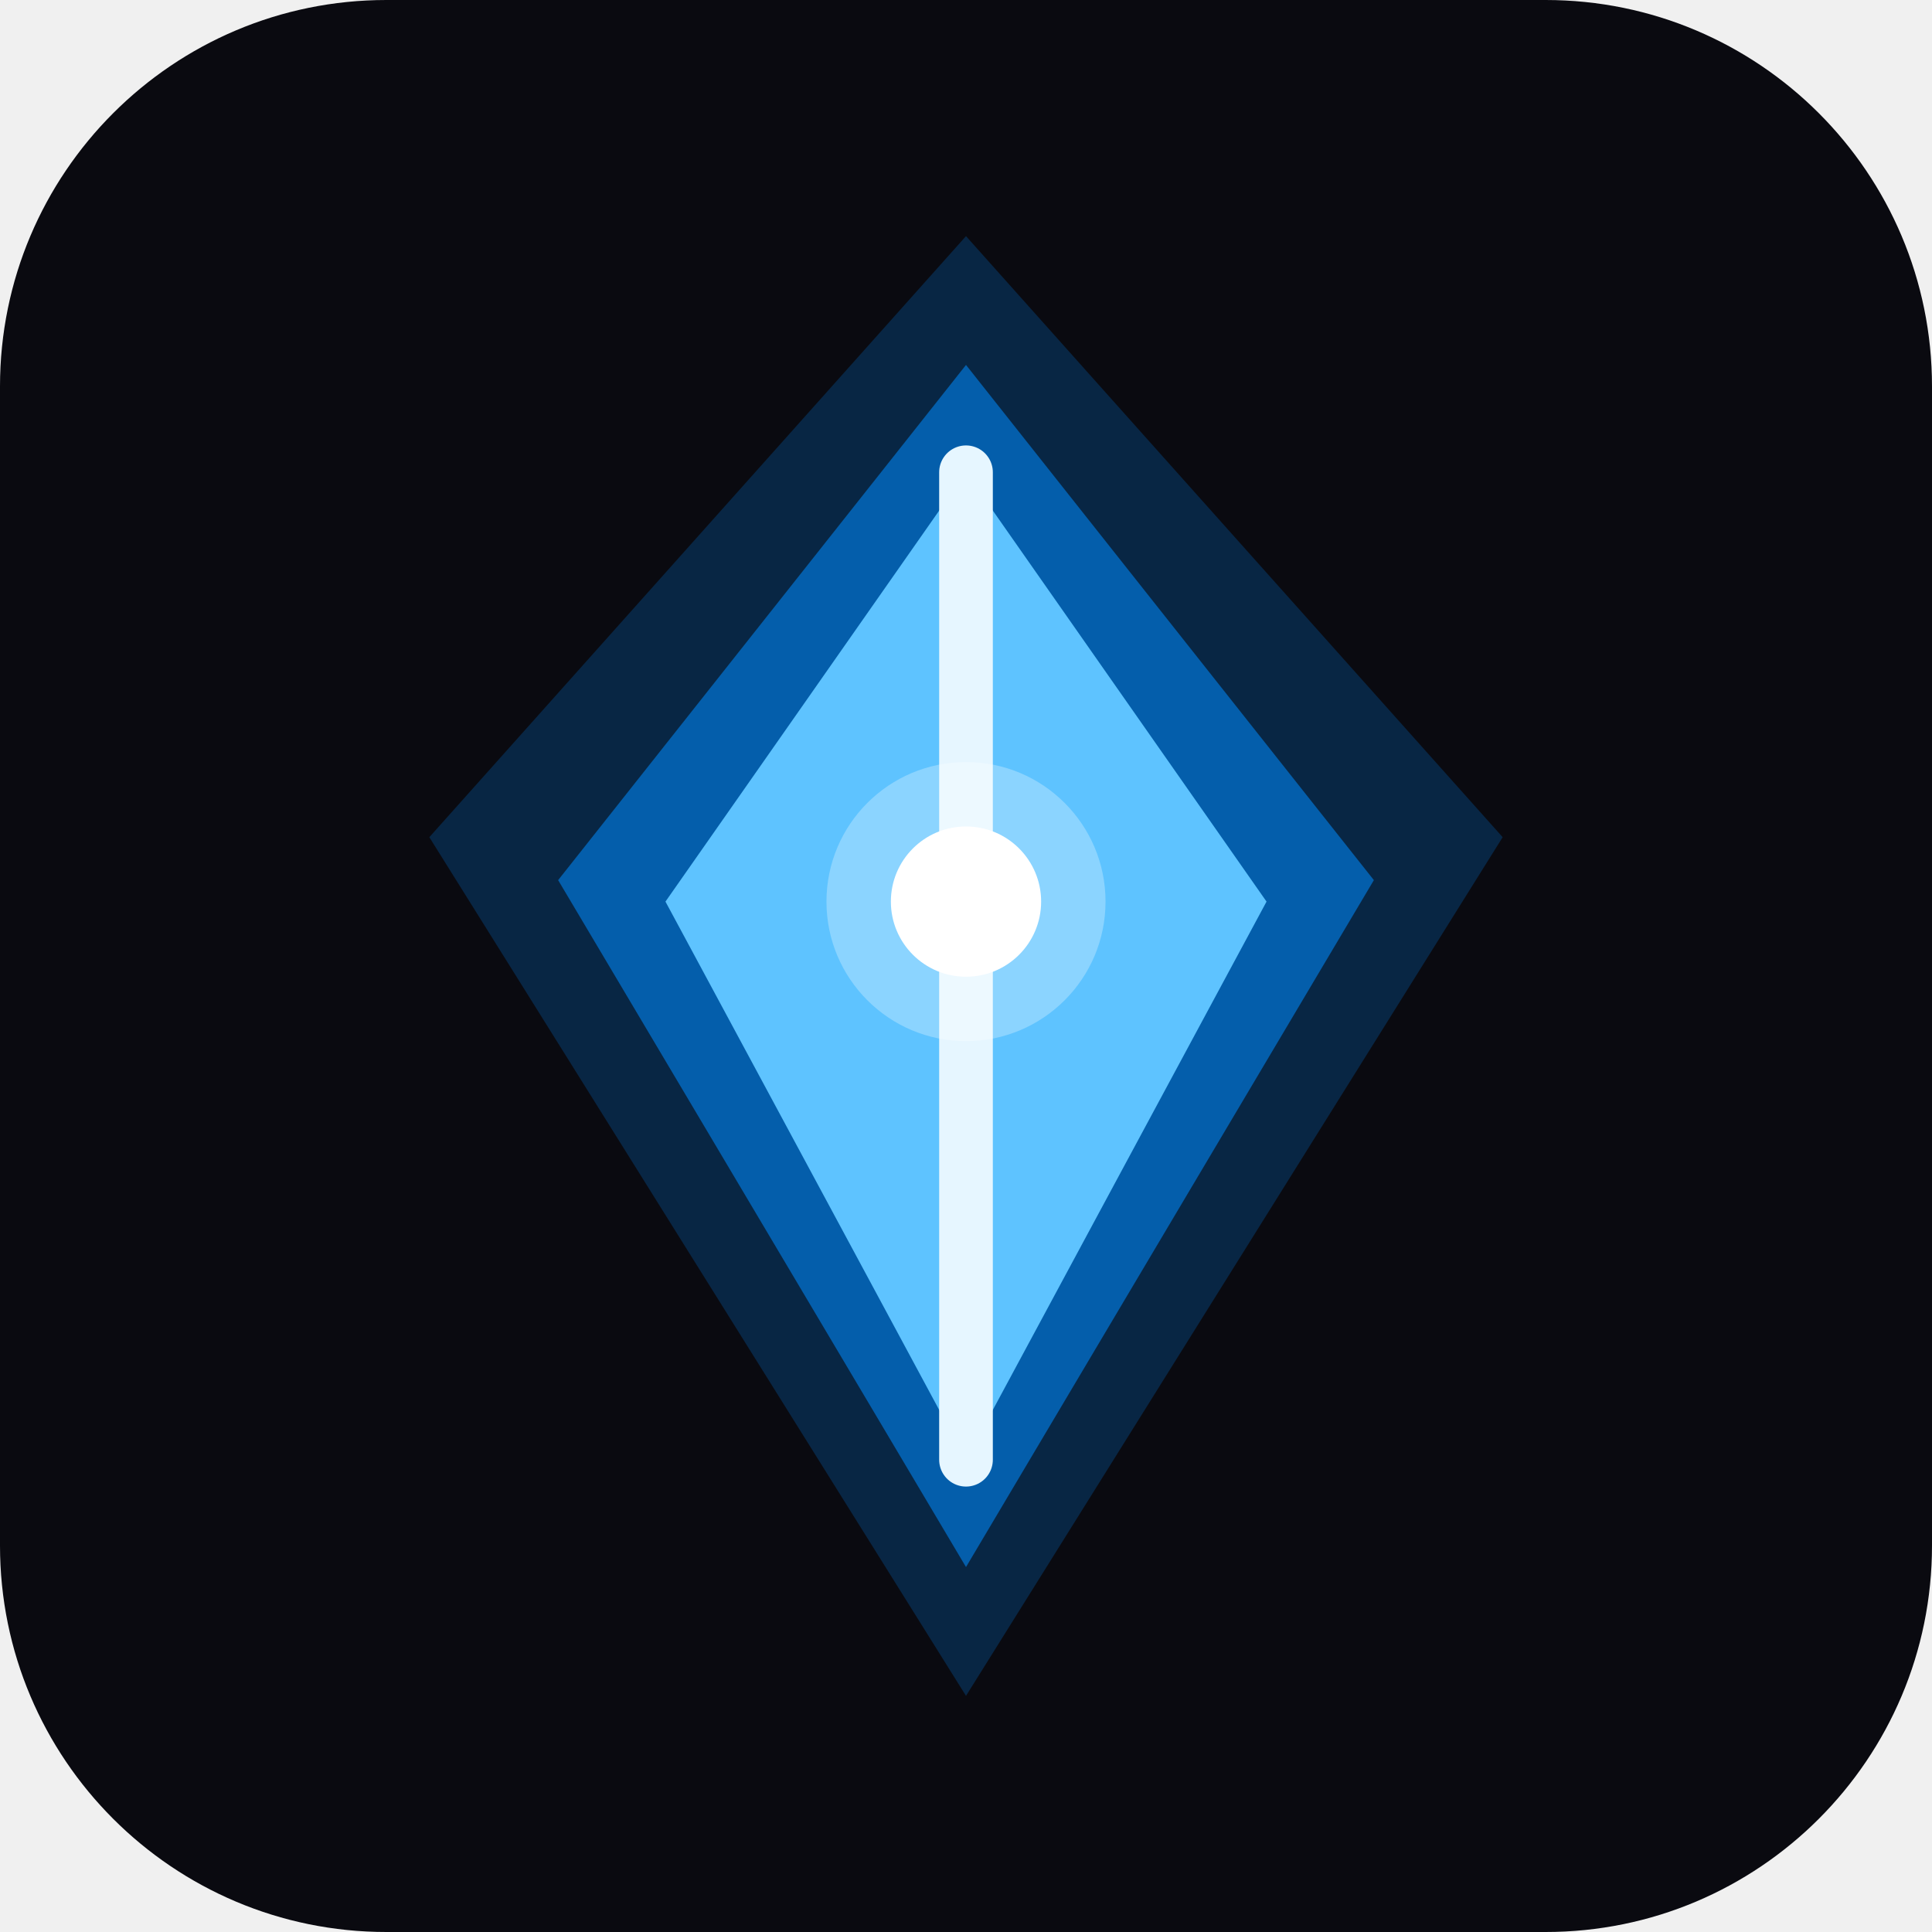
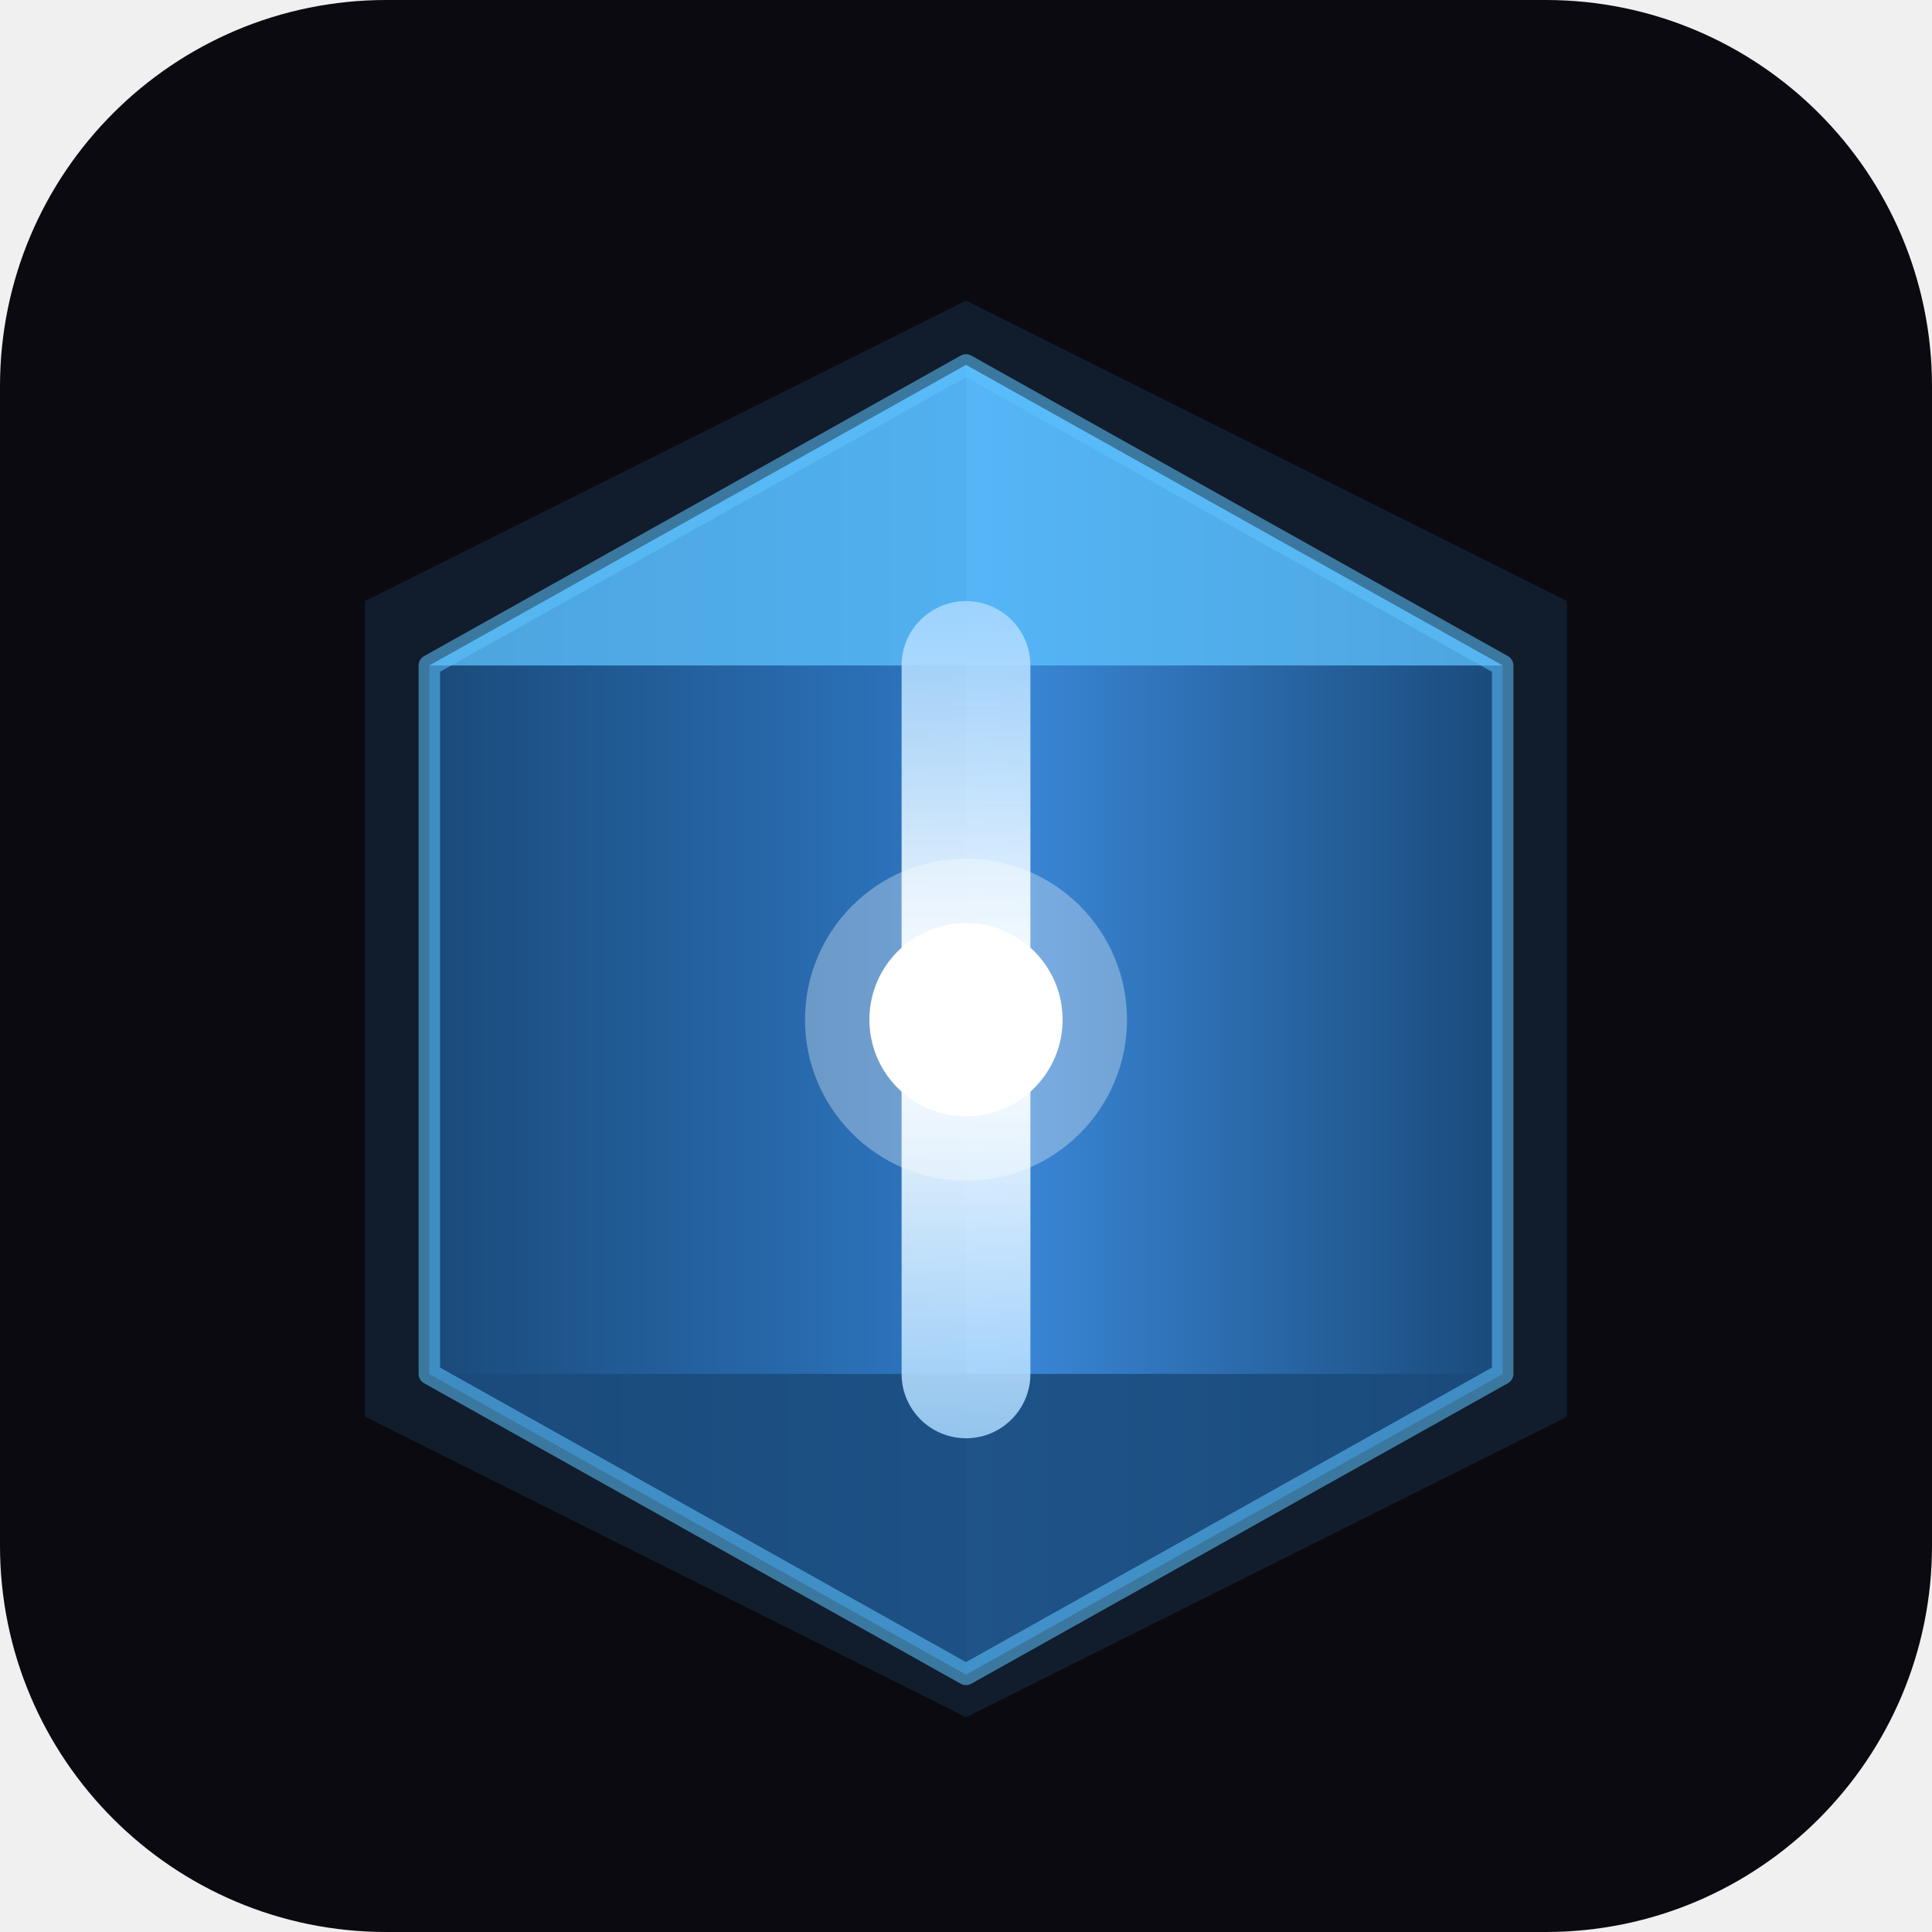
<svg xmlns="http://www.w3.org/2000/svg" viewBox="0 0 180 180">
+   <defs>
+     <linearGradient id="facetL" x1="0" y1="0" x2="1" y2="0">
+       <stop offset="0" stop-color="#1a4a7a" />
+       <stop offset="1" stop-color="#2e78c4" />
+     </linearGradient>
+     <linearGradient id="facetR" x1="0" y1="0" x2="1" y2="0">
+       <stop offset="0" stop-color="#3d8de0" />
+       <stop offset="1" stop-color="#1a4a7a" />
+     </linearGradient>
+     <linearGradient id="core" x1="0" y1="0" x2="0" y2="1">
+       <stop offset="0" stop-color="#a8d8ff" stop-opacity="0.85" />
+       <stop offset="0.5" stop-color="#ffffff" />
+       <stop offset="1" stop-color="#a8d8ff" stop-opacity="0.85" />
+     </linearGradient>
+   </defs>
  <rect width="180" height="180" rx="36" fill="#0a0a10" />
-   <path d="M90 22 L140 78 L90 158 L40 78 Z" fill="#008CFF" fill-opacity="0.22" />
-   <path d="M90 34 L128 82 L90 146 L52 82 Z" fill="#008CFF" fill-opacity="0.55" />
-   <path d="M90 44 L118 84 L90 136 L62 84 Z" fill="#5EC3FF" />
-   <path d="M90 44 L90 136" stroke="#E6F6FF" stroke-width="5" stroke-linecap="round" />
-   <circle cx="90" cy="84" r="7" fill="#FFFFFF" />
-   <circle cx="90" cy="84" r="13" fill="#FFFFFF" fill-opacity="0.28" />
+   <path d="M90 28 L146 56 L146 132 L90 160 L34 132 L34 56 Z" fill="#4A9EFF" fill-opacity="0.12" />
+   <path d="M90 34 L90 156 L40 128 L40 62 Z" fill="url(#facetL)" />
+   <path d="M90 34 L140 62 L140 128 L90 156 Z" fill="url(#facetR)" />
+   <path d="M90 34 L140 62 L40 62 Z" fill="#5EC3FF" fill-opacity="0.75" />
+   <path d="M90 156 L140 128 L40 128 Z" fill="#1a4a7a" fill-opacity="0.85" />
+   <path d="M90 34 L40 62 L40 128 L90 156 L140 128 L140 62 Z" fill="none" stroke="#5EC3FF" stroke-width="2" stroke-opacity="0.55" stroke-linejoin="round" />
+   <rect x="84" y="56" width="12" height="78" rx="6" fill="url(#core)" />
+   <circle cx="90" cy="95" r="9" fill="#ffffff" />
+   <circle cx="90" cy="95" r="15" fill="#ffffff" fill-opacity="0.32" />
</svg>
